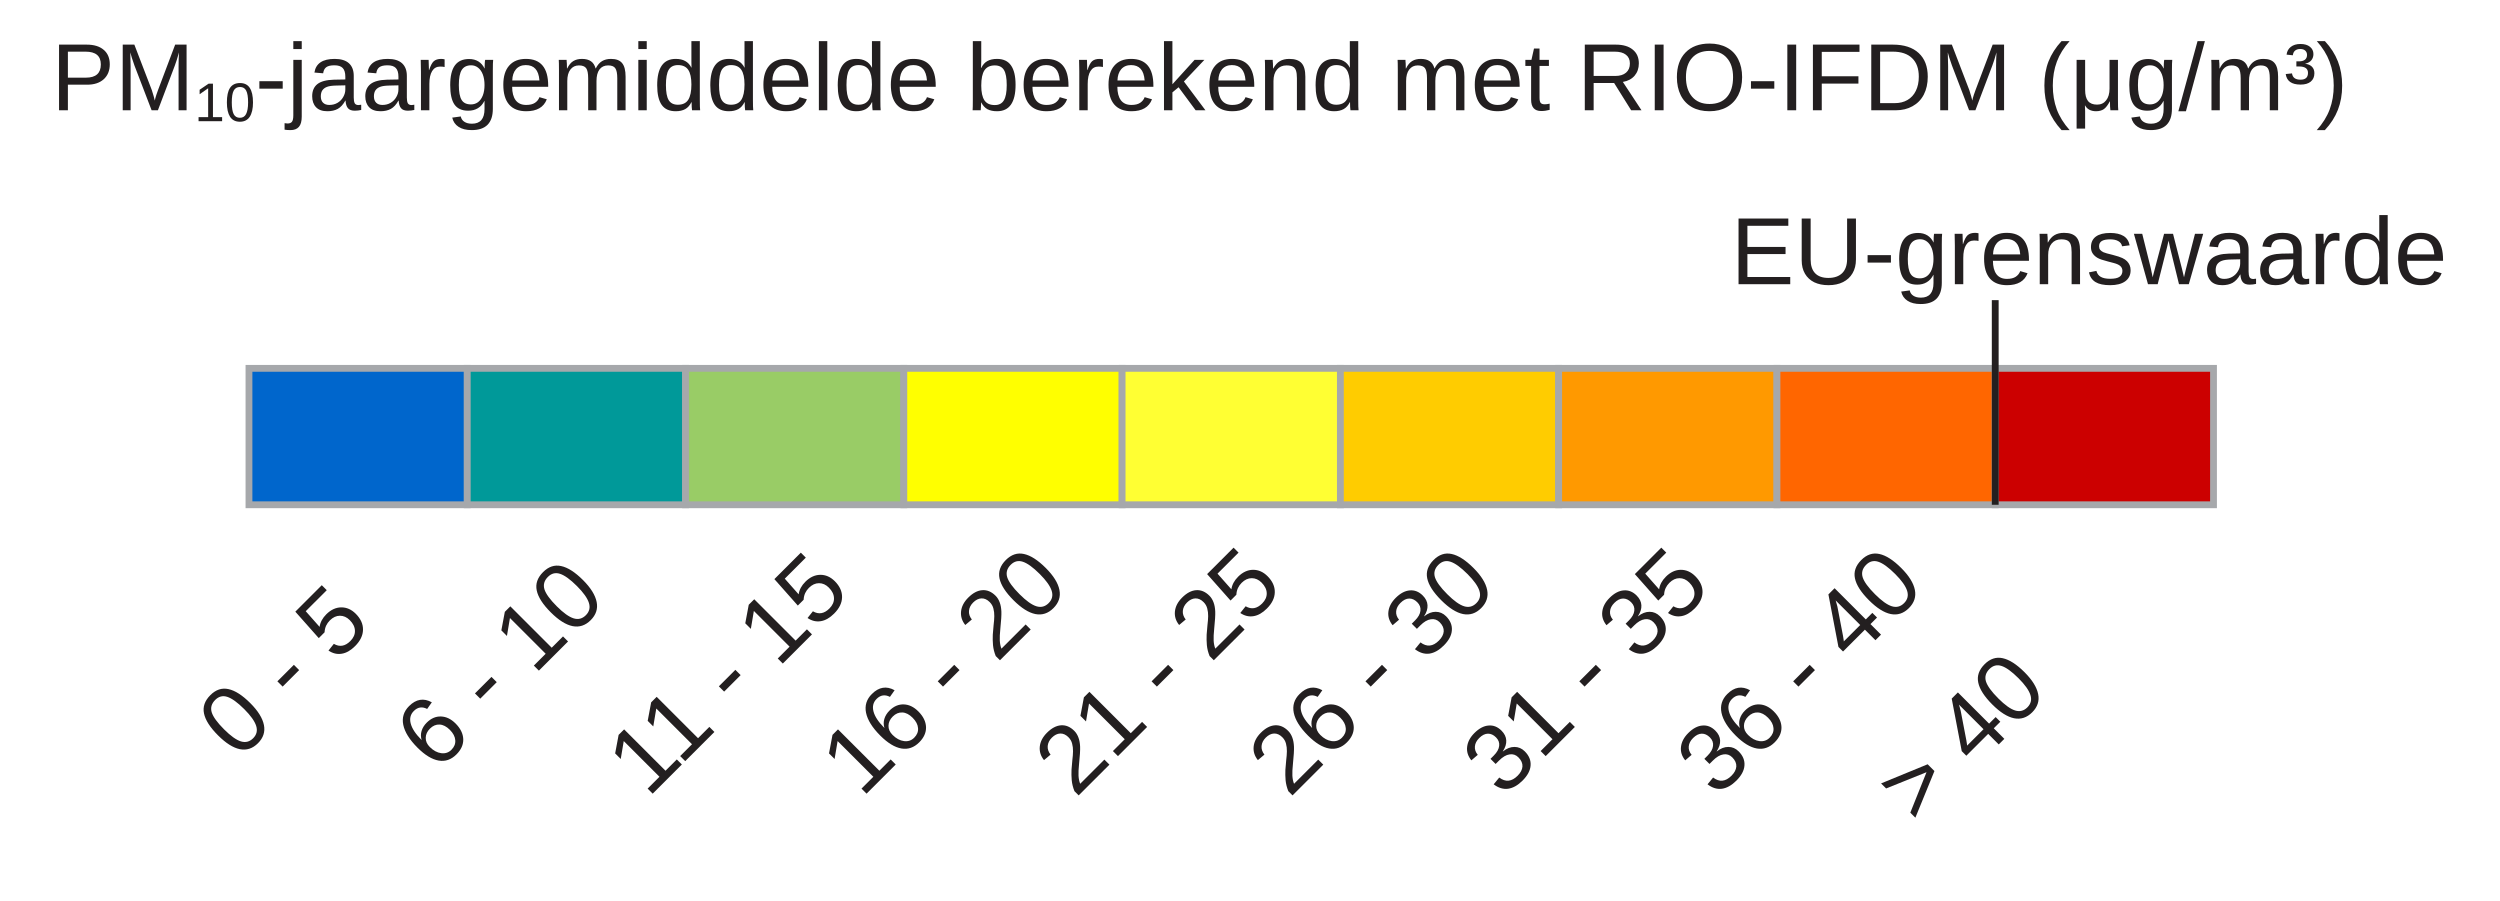
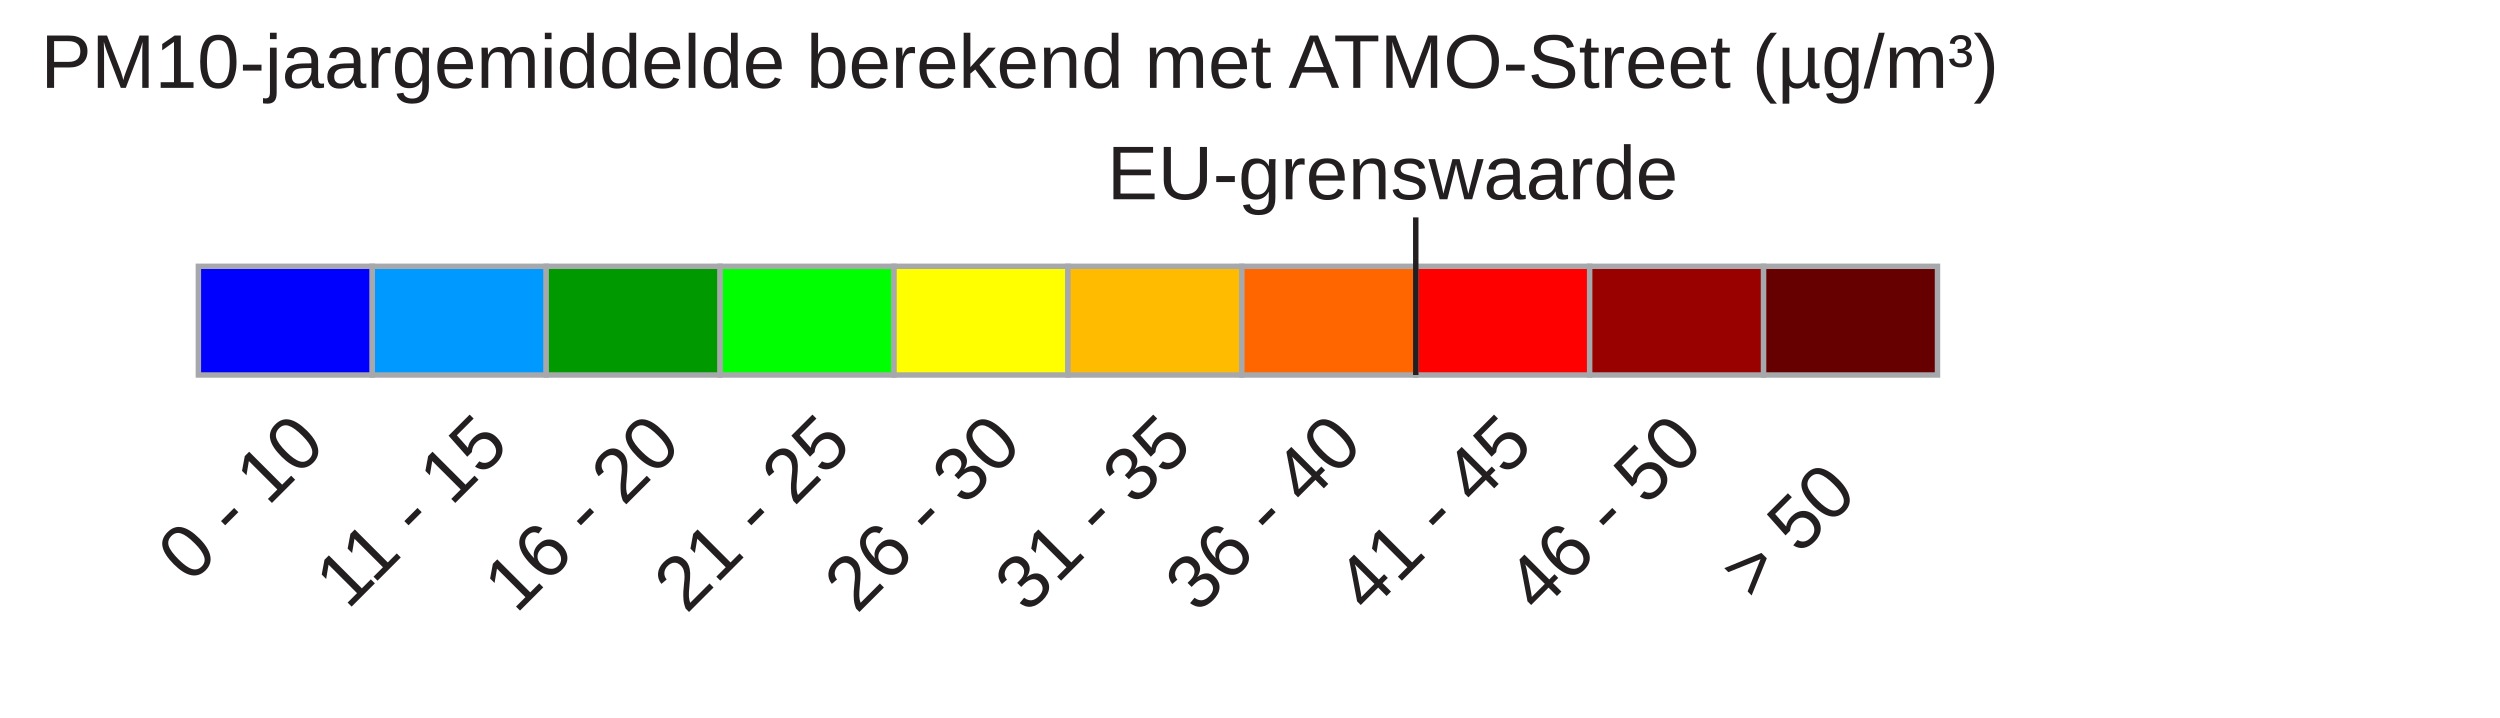
- <svg xmlns="http://www.w3.org/2000/svg" version="1.1" id="Layer_1" x="0px" y="0px" width="366.5px" height="132px" viewBox="0 0 366.5 132" enable-background="new 0 0 366.5 132" xml:space="preserve">
-   <rect x="36.5" y="54" fill="#0066CC" stroke="#A6A8AB" stroke-miterlimit="10" width="32" height="20" />
-   <rect x="68.5" y="54" fill="#009999" stroke="#A6A8AB" stroke-miterlimit="10" width="32" height="20" />
-   <rect x="100.5" y="54" fill="#99CC66" stroke="#A6A8AB" stroke-miterlimit="10" width="32" height="20" />
-   <rect x="132.5" y="54" fill="#FFFF00" stroke="#A6A8AB" stroke-miterlimit="10" width="32" height="20" />
-   <rect x="164.5" y="54" fill="#FFFF33" stroke="#A6A8AB" stroke-miterlimit="10" width="32" height="20" />
-   <rect x="196.5" y="54" fill="#FFCC00" stroke="#A6A8AB" stroke-miterlimit="10" width="32" height="20" />
-   <rect x="228.5" y="54" fill="#FF9900" stroke="#A6A8AB" stroke-miterlimit="10" width="32" height="20" />
-   <rect x="260.5" y="54" fill="#FF6600" stroke="#A6A8AB" stroke-miterlimit="10" width="32" height="20" />
-   <rect x="292.5" y="54" fill="#CC0000" stroke="#A6A8AB" stroke-miterlimit="10" width="32" height="20" />
-   <text transform="matrix(1 0 0 1 7.5 16.1665)" fill="#231F20" font-family="Arial" font-size="14">PM<tspan baseline-shift="sub" font-size="8px">10</tspan>-jaargemiddelde berekend met RIO-IFDM (μg/m³)</text>
-   <text transform="matrix(1 0 0 1 253.7148 41.6665)" fill="#231F20" font-family="Arial" font-size="14">EU-grenswaarde</text>
-   <line fill="none" stroke="#231F20" stroke-miterlimit="10" x1="292.5" y1="44" x2="292.5" y2="74" />
-   <text transform="matrix(0.7071 -0.7071 0.7071 0.7071 34.9805 111.5957)" fill="#231F20" font-family="Arial" font-size="14">0 - 5</text>
-   <text transform="matrix(0.7071 -0.7071 0.7071 0.7071 63.9473 113.3672)" fill="#231F20" font-family="Arial" font-size="14">6 - 10</text>
-   <text transform="matrix(0.7071 -0.7071 0.7071 0.7071 94.9326 117.1016)" fill="#231F20" font-family="Arial" font-size="14">11 - 15</text>
-   <text transform="matrix(0.7071 -0.7071 0.7071 0.7071 126.2852 117.1016)" fill="#231F20" font-family="Arial" font-size="14">16 - 20</text>
-   <text transform="matrix(0.7071 -0.7071 0.7071 0.7071 157.6367 117.1016)" fill="#231F20" font-family="Arial" font-size="14">21 - 25</text>
-   <text transform="matrix(0.7071 -0.7071 0.7071 0.7071 188.9893 117.1016)" fill="#231F20" font-family="Arial" font-size="14">26 - 30</text>
-   <text transform="matrix(0.7071 -0.7071 0.7071 0.7071 220.3418 117.1016)" fill="#231F20" font-family="Arial" font-size="14">31 - 35</text>
-   <text transform="matrix(0.7071 -0.7071 0.7071 0.7071 251.6934 117.1016)" fill="#231F20" font-family="Arial" font-size="14">36 - 40</text>
-   <text transform="matrix(0.7071 -0.7071 0.7071 0.7071 281.0469 121.1016)" fill="#231F20" font-family="Arial" font-size="14">&gt; 40</text>
+ <svg xmlns="http://www.w3.org/2000/svg" version="1.1" id="Layer_1" x="0px" y="0px" width="460px" height="132px" viewBox="0 0 460 132" enable-background="new 0 0 460 132" xml:space="preserve">
+   <rect x="36.5" y="49" fill="#0000FF" stroke="#A6A8AB" stroke-miterlimit="10" width="32" height="20" />
+   <rect x="68.5" y="49" fill="#0099FF" stroke="#A6A8AB" stroke-miterlimit="10" width="32" height="20" />
+   <rect x="100.5" y="49" fill="#009900" stroke="#A6A8AB" stroke-miterlimit="10" width="32" height="20" />
+   <rect x="132.5" y="49" fill="#00FF00" stroke="#A6A8AB" stroke-miterlimit="10" width="32" height="20" />
+   <rect x="164.5" y="49" fill="#FFFF00" stroke="#A6A8AB" stroke-miterlimit="10" width="32" height="20" />
+   <rect x="196.5" y="49" fill="#FFBB00" stroke="#A6A8AB" stroke-miterlimit="10" width="32" height="20" />
+   <rect x="228.5" y="49" fill="#FF6600" stroke="#A6A8AB" stroke-miterlimit="10" width="32" height="20" />
+   <rect x="260.5" y="49" fill="#FF0000" stroke="#A6A8AB" stroke-miterlimit="10" width="32" height="20" />
+   <rect x="292.5" y="49" fill="#990000" stroke="#A6A8AB" stroke-miterlimit="10" width="32" height="20" />
+   <rect x="324.5" y="49" fill="#660000" stroke="#A6A8AB" stroke-miterlimit="10" width="32" height="20" />
+   <text transform="matrix(1 0 0 1 7.5 16.1665)" fill="#231F20" font-family="Arial" font-size="14">PM10-jaargemiddelde berekend met ATMO-Street (µg/m³)</text>
+   <text transform="matrix(1 0 0 1 203.7148 36.6665)" fill="#231F20" font-family="Arial" font-size="14">EU-grenswaarde</text>
+   <line fill="none" stroke="#231F20" stroke-miterlimit="10" x1="260.5" y1="40" x2="260.5" y2="69" />
+   <text transform="matrix(1 0 0 1 439.6953 283.4648)" font-family="'MyriadPro-Regular'" font-size="12">³μ</text>
+   <text transform="matrix(0.7071 -0.7071 0.7071 0.7071 34.9805 107.5957)" fill="#231F20" font-family="Arial" font-size="14">0 - 10</text>
+   <text transform="matrix(0.7071 -0.7071 0.7071 0.7071 63.9473 112.3672)" fill="#231F20" font-family="Arial" font-size="14">11 - 15</text>
+   <text transform="matrix(0.7071 -0.7071 0.7071 0.7071 94.9326 113.1016)" fill="#231F20" font-family="Arial" font-size="14">16 - 20</text>
+   <text transform="matrix(0.7071 -0.7071 0.7071 0.7071 126.2852 113.1016)" fill="#231F20" font-family="Arial" font-size="14">21 - 25</text>
+   <text transform="matrix(0.7071 -0.7071 0.7071 0.7071 157.6367 113.1016)" fill="#231F20" font-family="Arial" font-size="14">26 - 30</text>
+   <text transform="matrix(0.7071 -0.7071 0.7071 0.7071 188.9893 113.1016)" fill="#231F20" font-family="Arial" font-size="14">31 - 35</text>
+   <text transform="matrix(0.7071 -0.7071 0.7071 0.7071 220.3418 113.1016)" fill="#231F20" font-family="Arial" font-size="14">36 - 40</text>
+   <text transform="matrix(0.7071 -0.7071 0.7071 0.7071 251.6934 113.1016)" fill="#231F20" font-family="Arial" font-size="14">41 - 45</text>
+   <text transform="matrix(0.7071 -0.7071 0.7071 0.7071 283.0469 113.1016)" fill="#231F20" font-family="Arial" font-size="14">46 - 50</text>
+   <text transform="matrix(0.7071 -0.7071 0.7071 0.7071 322.5527 110.793)" fill="#231F20" font-family="Arial" font-size="14">&gt; 50</text>
</svg>
